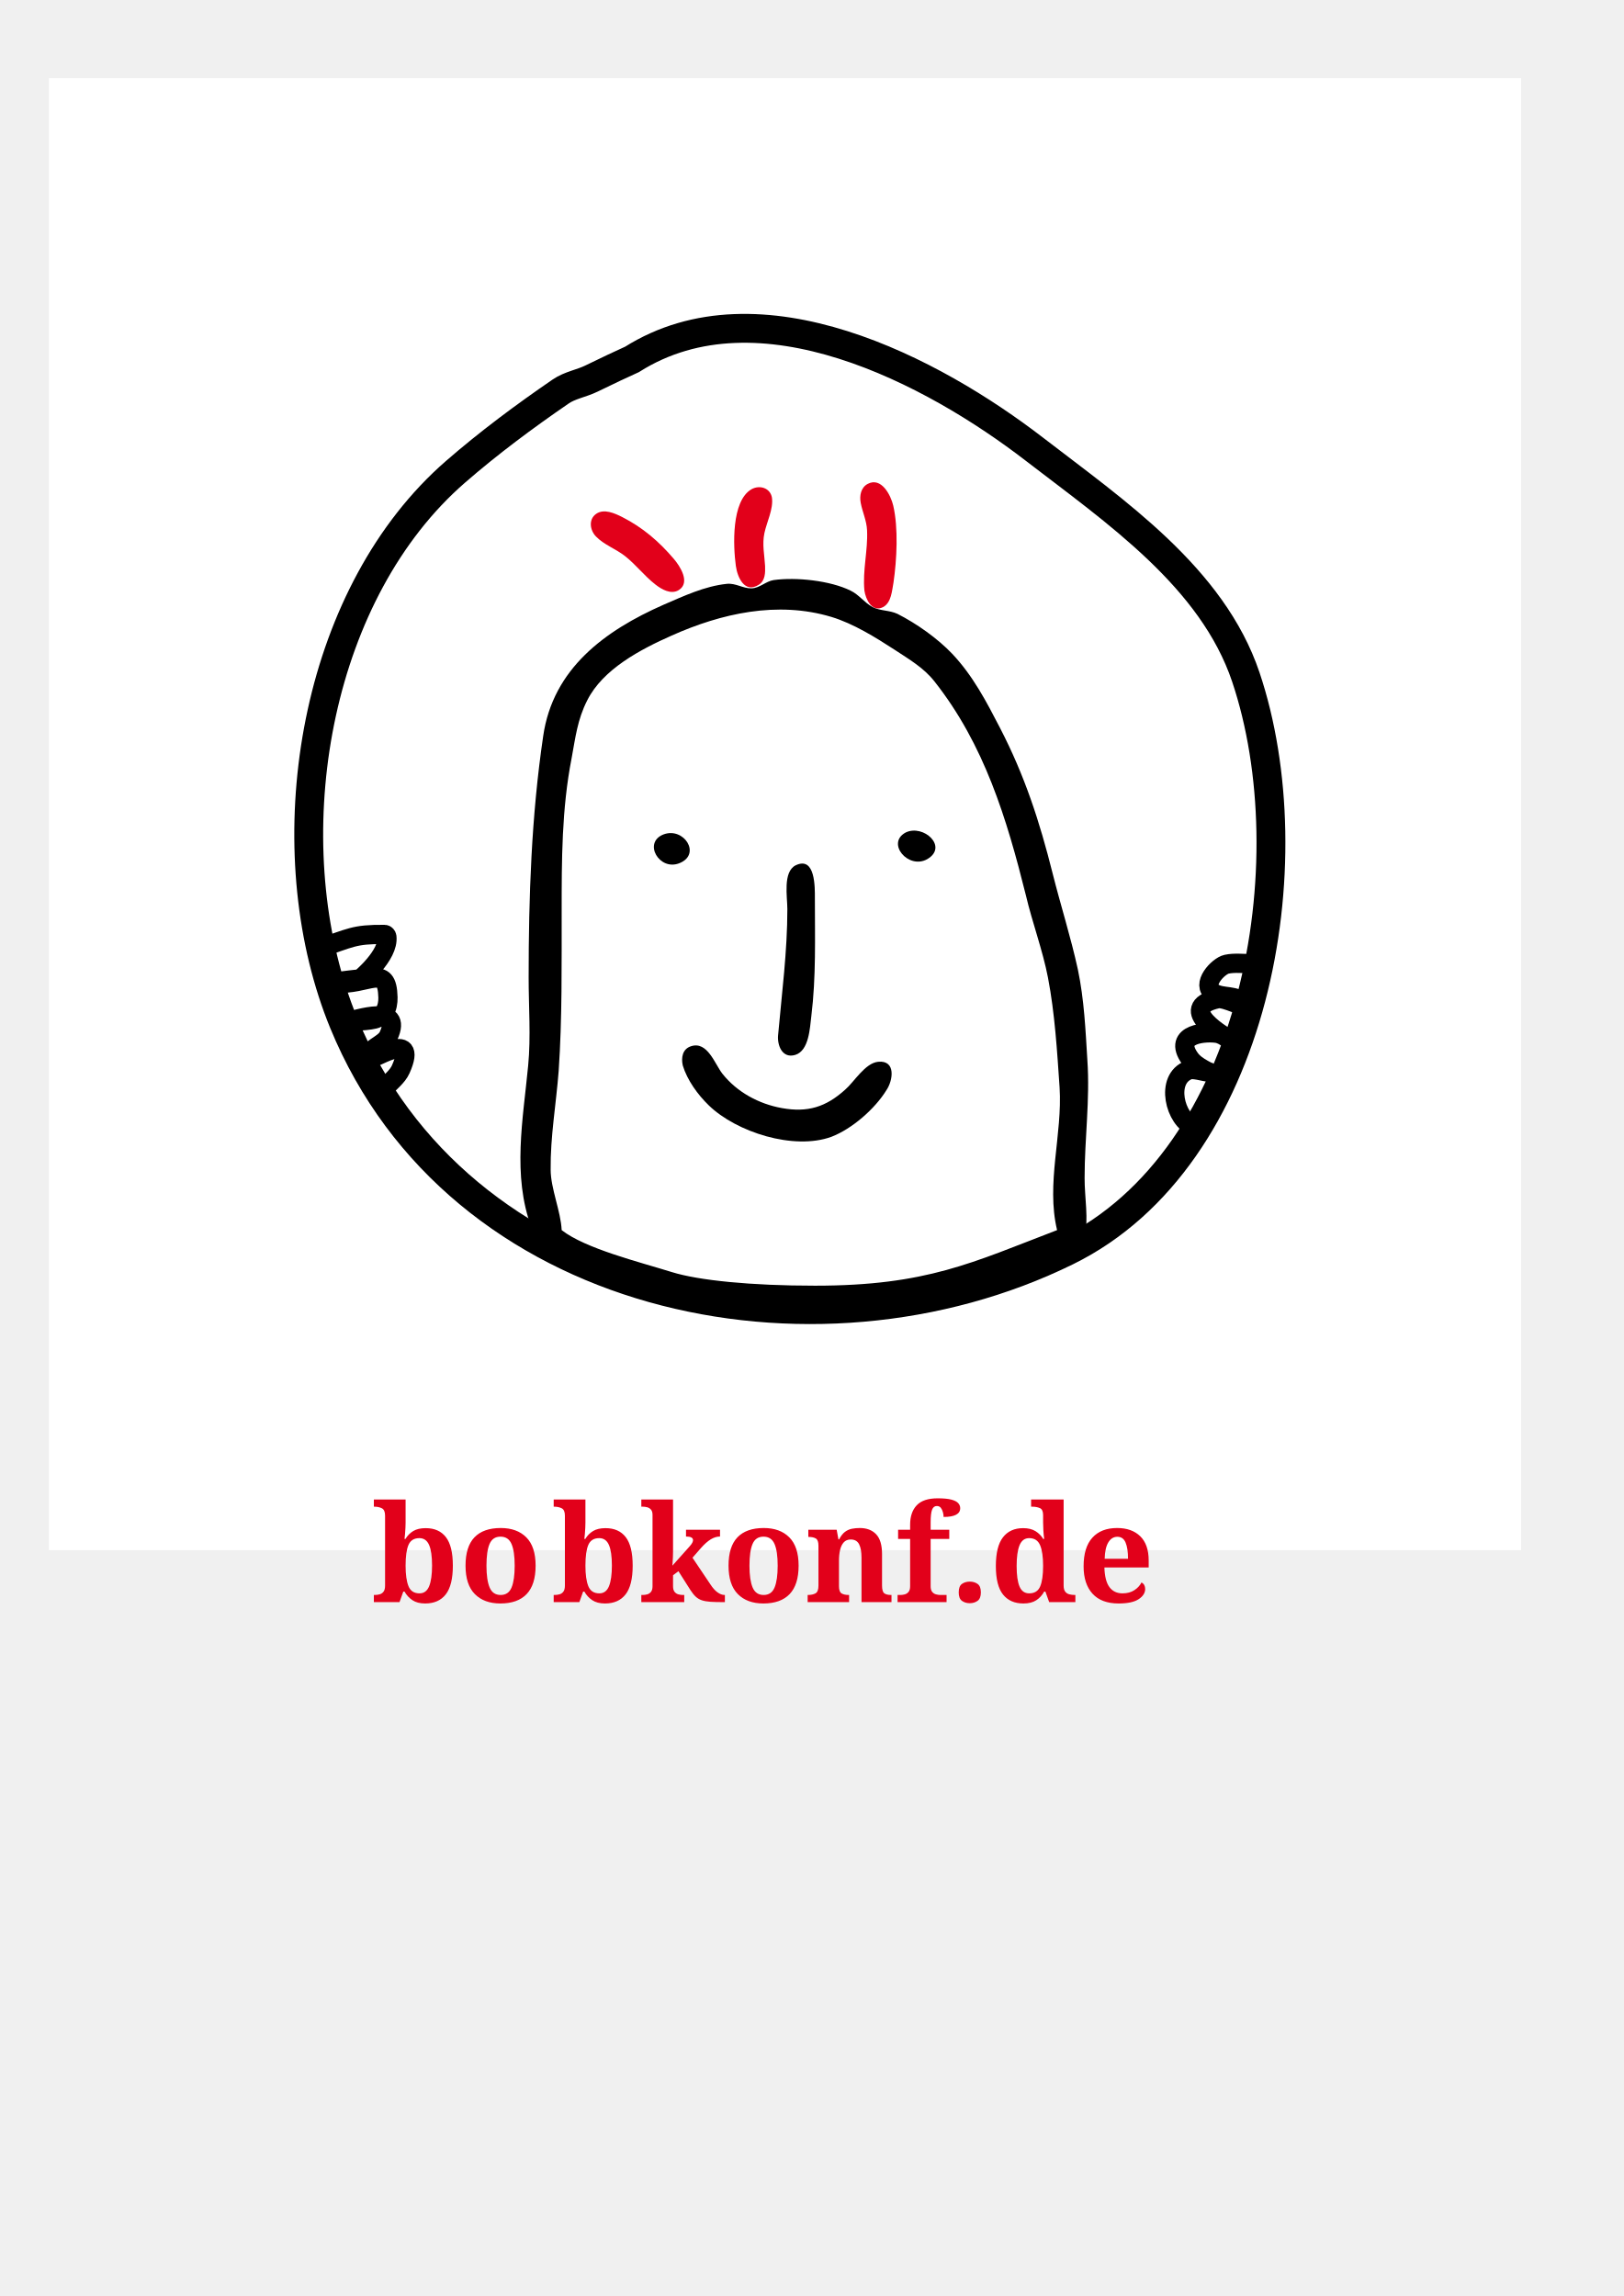
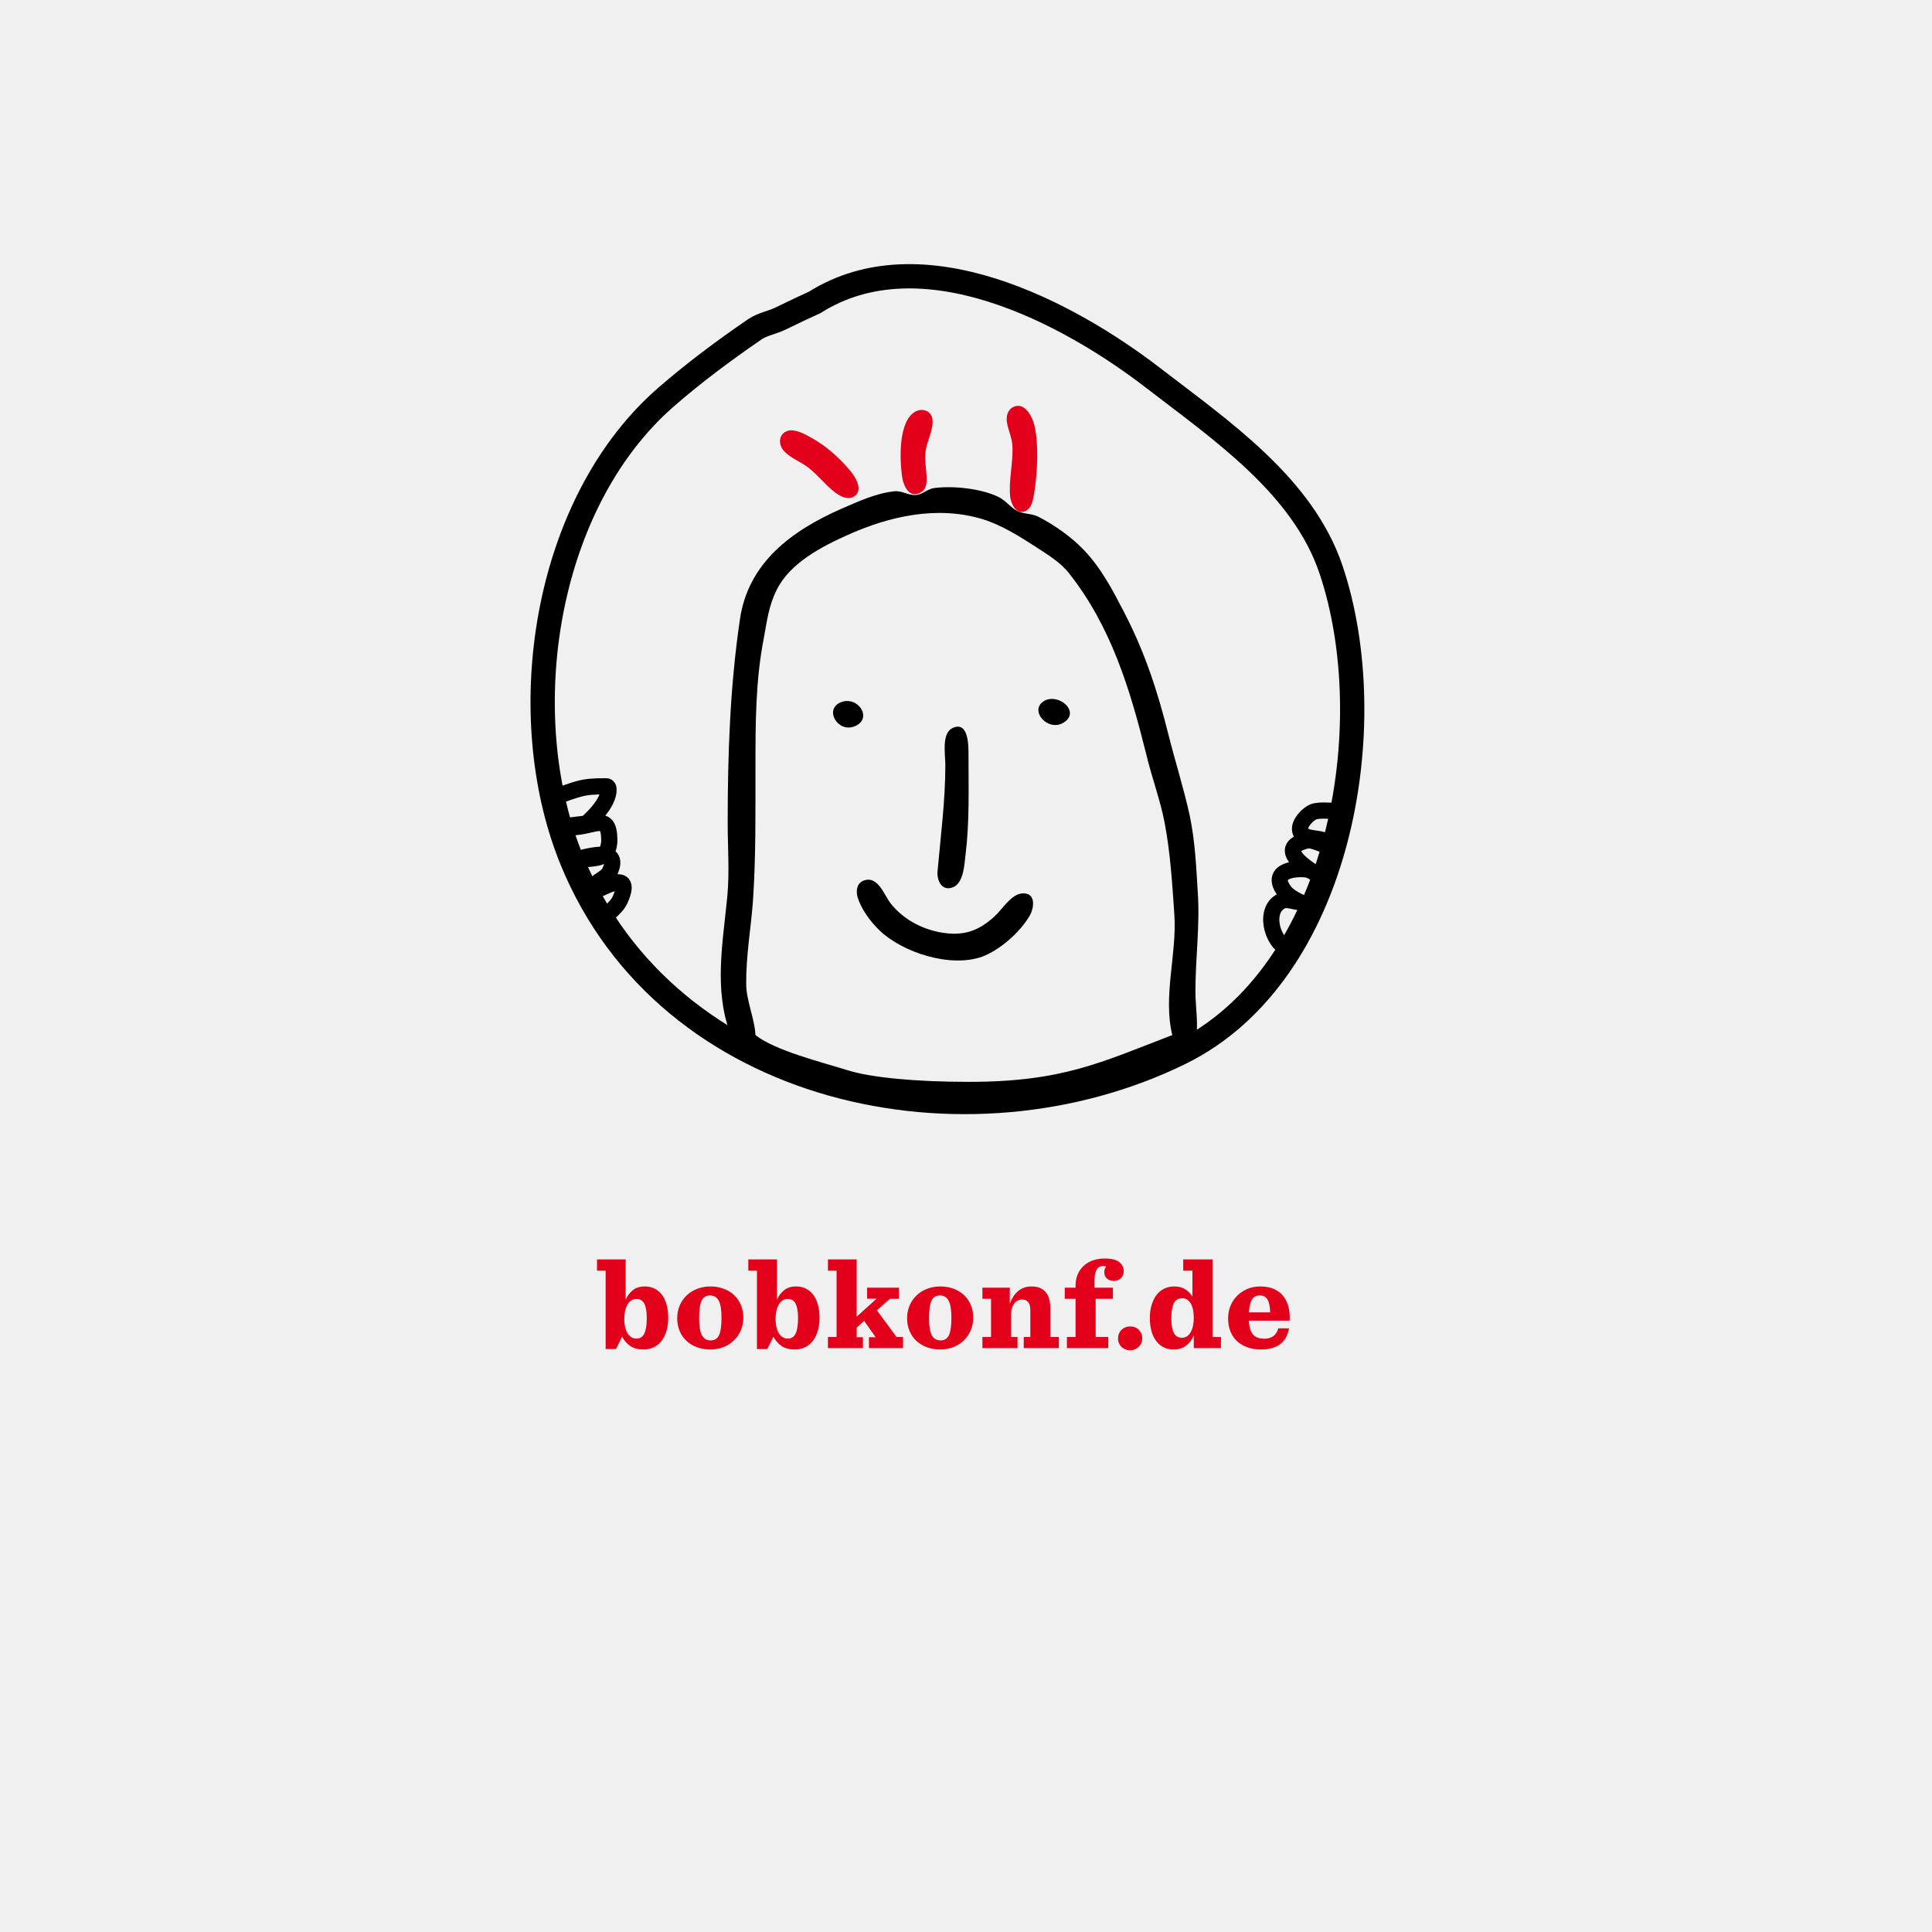
- <svg xmlns="http://www.w3.org/2000/svg" width="100%" height="100%" viewBox="0 0 3508 4961" version="1.1" xml:space="preserve" style="fill-rule:evenodd;clip-rule:evenodd;stroke-linecap:round;">
+ <svg xmlns="http://www.w3.org/2000/svg" width="280mm" height="280mm" viewBox="0 0 3508 4961" version="1.1" xml:space="preserve" style="fill-rule:evenodd;clip-rule:evenodd;stroke-linecap:round;">
+   <style type="text/css">
+     .pantone-485-c { fill: #e2001a; }
+     .pantone-black-c { stroke: #000000; }
+   </style>
  <g id="Artboard">
-     <rect x="105.687" y="168.942" width="3180.5" height="3180.5" style="fill:#fff;" />
    <g id="BOB">
      <g id="BOB-bag-BG-hell">
        <g id="BOB1">
-           <path id="Path" d="M1874.756,1045.446c-15.134,7.9 -18.191,25.81 -15.316,41.022c3.879,20.445 12.711,38.049 13.721,59.302c2.078,43.639 -10.005,86.602 -5.706,130.46c2.774,18.905 16.358,47.439 40.285,35.582c18.122,-9.785 19.176,-35.582 22.578,-53.367c7.143,-49.098 10.69,-117.546 -0.603,-166.03c-5.185,-22.236 -25.535,-62.351 -54.961,-46.969Z" style="fill:#e2001a;fill-rule:nonzero;" />
-           <path id="Path1" d="M1623.667,1057.008c-44.026,25.259 -39.821,123.098 -33.952,165.849c3.339,24.32 18.837,60.379 49.895,40.421c13.608,-8.739 13.784,-25.979 13.225,-40.421c-1.237,-23.719 -6.641,-46.362 -1.412,-71.158c4.99,-23.682 19.81,-52.203 16.194,-76.749c-3.716,-20.433 -26.112,-27.738 -43.951,-17.941Z" style="fill:#e2001a;fill-rule:nonzero;" />
-           <path id="Path2" d="M1287.819,1110.357c-16.998,12.026 -13.169,35.488 -0.464,48.678c17.494,18.161 43.135,26.956 62.807,42.412c23.545,18.48 41.622,42.738 65.406,61.255c13.332,10.536 34.04,22.812 50.912,12.22c25.704,-16.132 2.555,-51.708 -10.784,-67.352c-32.081,-37.642 -67.038,-67.74 -111.478,-90.377c-16.069,-8.025 -39.369,-18.862 -56.398,-6.836Z" style="fill:#e2001a;fill-rule:nonzero;" />
+           <path id="Path" d="M1874.756,1045.446c-15.134,7.9 -18.191,25.81 -15.316,41.022c3.879,20.445 12.711,38.049 13.721,59.302c2.078,43.639 -10.005,86.602 -5.706,130.46c2.774,18.905 16.358,47.439 40.285,35.582c18.122,-9.785 19.176,-35.582 22.578,-53.367c7.143,-49.098 10.69,-117.546 -0.603,-166.03c-5.185,-22.236 -25.535,-62.351 -54.961,-46.969Z" style="fill-rule:nonzero;" class="pantone-485-c" />
+           <path id="Path1" d="M1623.667,1057.008c-44.026,25.259 -39.821,123.098 -33.952,165.849c3.339,24.32 18.837,60.379 49.895,40.421c13.608,-8.739 13.784,-25.979 13.225,-40.421c-1.237,-23.719 -6.641,-46.362 -1.412,-71.158c4.99,-23.682 19.81,-52.203 16.194,-76.749c-3.716,-20.433 -26.112,-27.738 -43.951,-17.941Z" style="fill-rule:nonzero;" class="pantone-485-c" />
+           <path id="Path2" d="M1287.819,1110.357c-16.998,12.026 -13.169,35.488 -0.464,48.678c17.494,18.161 43.135,26.956 62.807,42.412c23.545,18.48 41.622,42.738 65.406,61.255c13.332,10.536 34.04,22.812 50.912,12.22c25.704,-16.132 2.555,-51.708 -10.784,-67.352c-32.081,-37.642 -67.038,-67.74 -111.478,-90.377c-16.069,-8.025 -39.369,-18.862 -56.398,-6.836Z" style="fill-rule:nonzero;" class="pantone-485-c" />
          <path id="Path3" d="M1956.645,1798.761c-43.079,23.031 5.944,80.83 46.688,57.537c45.803,-26.787 -8.411,-76.023 -46.688,-57.537Z" style="fill-rule:nonzero;" />
          <path id="Path4" d="M1433.4,1802.967c-45.338,17.666 -8.581,80.242 35.025,61.856c47.115,-19.312 8.907,-78.47 -35.025,-61.856Z" style="fill-rule:nonzero;" />
          <path id="Path5" d="M1718.806,1869.738c-27.964,14.192 -17.839,68.517 -17.839,94.371c0,91.535 -11.895,181.906 -20.017,272.784c-2.065,22.01 9.177,51.007 37.228,42.387c29.753,-9.159 31.498,-58.726 34.605,-83.898c10.445,-84.843 7.645,-169.987 7.645,-254.992c0,-21.779 1.532,-91.435 -41.622,-70.651Z" style="fill-rule:nonzero;" />
          <path id="Path6" d="M1492.862,2260.618c-18.567,5.928 -21.599,24.627 -17.839,41.511c9.692,32.008 32.596,63.358 56.128,86.189c59.694,57.931 183.6,97.645 264.956,67.991c44.968,-17.253 94.374,-60.792 118.916,-100.813c14.205,-20.821 21.097,-65.074 -17.845,-61.305c-28.353,2.729 -51.804,43.514 -71.35,60.291c-41.673,37.573 -80.966,49.799 -136.749,39.764c-49.807,-8.952 -96.997,-34.493 -128.489,-74.326c-16.22,-20.533 -32.056,-71.008 -67.728,-59.302Z" style="fill-rule:nonzero;" />
          <path id="Shape" d="M2343.135,2677.045c9.196,-43.99 -0.195,-89.75 0,-131.787c0,-86.089 11.895,-168.653 5.944,-254.986c-3.973,-65.23 -6.861,-130.46 -20.532,-195.691c-15.146,-69.556 -37.216,-138.461 -54.534,-207.553c-28.165,-112.331 -60.296,-211.159 -113.669,-314.294c-29.42,-56.848 -58.457,-112.669 -103.149,-160.014c-31.699,-33.279 -76.899,-65.33 -118.383,-86.358c-17.839,-8.207 -36.582,-6.054 -53.511,-14.548c-17.839,-9.572 -29.728,-27.031 -47.661,-35.582c-43.807,-21.729 -117.768,-29.648 -166.395,-22.862c-16.847,2.629 -30.06,17.409 -47.661,17.866c-18.649,0.476 -33.996,-11.725 -53.423,-9.709c-47.73,4.933 -93.52,26.568 -136.756,45.192c-126.957,55.984 -238.919,138.091 -259.928,283.808c-25.478,172.497 -31.422,347.116 -31.422,521.848c0,62.563 4.94,127.449 -1.011,189.756c-11.116,116.557 -34.693,237.201 6.955,349.87c25.478,45.895 67.055,60.388 93.521,75.847c26.465,15.46 296.266,77.181 369.317,80.374c41.622,1.822 191.366,0.379 232.861,-5.185c270.872,-36.324 430.314,-91.451 499.436,-125.99Zm-59.461,-19.124c-182.764,69.925 -281.403,120.075 -522.904,120.075c-137.487,0 -251.257,-11.252 -309.53,-29.442c-69.493,-21.692 -186.76,-50.605 -237.839,-90.633c-1.745,-40.434 -23.783,-90.02 -23.783,-130.454c-0.86,-71.158 11.895,-142.317 17.306,-213.482c7.739,-112.669 6.296,-231.185 6.478,-343.942c0,-112.062 0,-222.102 21.555,-332.085c8.179,-44.209 12.422,-83.021 33.588,-124.532c34.052,-67.859 115.276,-110.309 182.696,-140.239c107.028,-47.796 228.154,-75.278 344.867,-40.202c47.567,14.404 95.133,44.052 136.756,71.052c30.92,20.445 62.355,38.481 85.655,67.978c108.145,136.871 156.321,296.566 197.761,462.446c13.885,59.302 36.299,118.604 47.717,177.906c14.908,77.775 19.684,158.424 25.095,237.201c6.472,101.689 -29.608,207.547 -5.417,308.353Z" style="fill-rule:nonzero;" />
        </g>
      </g>
-       <path id="Path-2" d="M1277.756,817.985c-21.632,10.545 -46.562,14.265 -66.339,27.831c-78.69,53.979 -155.527,111.115 -227.523,173.752c-296.815,258.231 -384.498,755.565 -265.818,1123.747c7.261,22.526 15.295,44.569 24.1,66.044c246.74,601.753 1013.133,764.066 1562.322,494.292c412.674,-202.715 520.773,-842.346 386.953,-1240.621c-72.427,-215.557 -282.518,-358.101 -456.761,-492.437c-218.526,-168.477 -593.89,-367.882 -869.383,-194.002c-22.526,10.124 -51.71,23.923 -87.551,41.395Z" style="fill:none;stroke:#000;stroke-width:62.36px;" />
-       <path id="Path-3" d="M687.739,2049.513c70.642,-22.617 75.008,-31.05 143.268,-30.446c2.306,0.02 4.502,2.74 4.771,5.047c4.659,40.065 -57.132,90.824 -57.132,90.824c0,0 -12.521,1.313 -26.052,2.967c-19.612,2.397 -41.345,5.509 -30.143,6.373c73.399,5.663 113.865,-44.318 115.664,30.739c0.26,10.838 -1.59,22.51 -7.346,31.669c-4.813,7.658 -13.512,13.209 -22.239,15.408c-18.306,4.614 -75.177,6.683 -56.441,4.423c16.058,-1.937 120.317,-39.405 87.098,32.105c-9.306,20.032 -47.408,27.259 -44.246,49.146c1.362,9.427 111.738,-68.512 70.779,22.732c-7.374,16.427 -23.236,27.426 -34.854,41.139" style="fill:none;stroke:#000;stroke-width:41.58px;stroke-linecap:butt;" />
-       <path id="Path-4" d="M2579.783,2434.788c-41.06,-13.934 -64.125,-103.899 -11.07,-123.018c12.213,-4.401 49.401,9.781 38.92,2.16l25.614,15.827c-20.415,-14.843 -47.92,-22.206 -62.561,-42.69c-39.497,-55.259 37.671,-58.452 60.37,-54.02c11.074,2.162 40.025,20.721 30.047,15.487c-14.44,-7.574 -123.11,-69.954 -31.119,-90.438c17.94,-3.995 64.321,24.655 54.352,9.326c-11.997,-18.446 -43.854,-10.267 -62.574,-21.968c-28.476,-17.8 10.201,-58.141 28.041,-62.015c17.699,-3.843 36.221,-0.983 54.332,-1.475" style="fill:none;stroke:#000;stroke-width:41.58px;stroke-linecap:butt;" />
+       <path id="Path-2" d="M1277.756,817.985c-21.632,10.545 -46.562,14.265 -66.339,27.831c-78.69,53.979 -155.527,111.115 -227.523,173.752c-296.815,258.231 -384.498,755.565 -265.818,1123.747c7.261,22.526 15.295,44.569 24.1,66.044c246.74,601.753 1013.133,764.066 1562.322,494.292c412.674,-202.715 520.773,-842.346 386.953,-1240.621c-72.427,-215.557 -282.518,-358.101 -456.761,-492.437c-218.526,-168.477 -593.89,-367.882 -869.383,-194.002c-22.526,10.124 -51.71,23.923 -87.551,41.395Z" style="fill:none;stroke-width:62.36px;" class="pantone-black-c" />
+       <path id="Path-3" d="M687.739,2049.513c70.642,-22.617 75.008,-31.05 143.268,-30.446c2.306,0.02 4.502,2.74 4.771,5.047c4.659,40.065 -57.132,90.824 -57.132,90.824c0,0 -12.521,1.313 -26.052,2.967c-19.612,2.397 -41.345,5.509 -30.143,6.373c73.399,5.663 113.865,-44.318 115.664,30.739c0.26,10.838 -1.59,22.51 -7.346,31.669c-4.813,7.658 -13.512,13.209 -22.239,15.408c-18.306,4.614 -75.177,6.683 -56.441,4.423c16.058,-1.937 120.317,-39.405 87.098,32.105c-9.306,20.032 -47.408,27.259 -44.246,49.146c1.362,9.427 111.738,-68.512 70.779,22.732c-7.374,16.427 -23.236,27.426 -34.854,41.139" style="fill:none;stroke-width:41.58px;stroke-linecap:butt;" class="pantone-black-c" />
+       <path id="Path-4" d="M2579.783,2434.788c-41.06,-13.934 -64.125,-103.899 -11.07,-123.018c12.213,-4.401 49.401,9.781 38.92,2.16l25.614,15.827c-20.415,-14.843 -47.92,-22.206 -62.561,-42.69c-39.497,-55.259 37.671,-58.452 60.37,-54.02c11.074,2.162 40.025,20.721 30.047,15.487c-14.44,-7.574 -123.11,-69.954 -31.119,-90.438c17.94,-3.995 64.321,24.655 54.352,9.326c-11.997,-18.446 -43.854,-10.267 -62.574,-21.968c-28.476,-17.8 10.201,-58.141 28.041,-62.015c17.699,-3.843 36.221,-0.983 54.332,-1.475" style="fill:none;stroke-width:41.58px;stroke-linecap:butt;" class="pantone-black-c" />
    </g>
  </g>
-   <g transform="matrix(291.6667,0,0,291.6667,2597.644,3461.734)" />
-   <text x="802.728px" y="3461.734px" style="font-family:'SentinelOffice-Bold', 'Sentinel Office', serif;font-weight:700;font-size:291.667px;fill:#e2001a;">bo<tspan x="1191.228px 1389.561px 1591.394px 1784.186px 2000.019px 2130.978px 2214.686px 2415.644px " y="3461.734px 3461.734px 3461.734px 3461.734px 3461.734px 3461.734px 3461.734px 3461.734px ">bkonf.de</tspan>
-   </text>
+   <path d="M908.019,3437.234c9.333,0 16.042,-4.424 20.125,-13.271c4.083,-8.847 6.125,-21.924 6.125,-39.229c0,-16.333 -2.042,-28.632 -6.125,-36.896c-4.083,-8.264 -10.889,-12.396 -20.417,-12.396c-5.056,0 -9.528,1.312 -13.417,3.938c-3.889,2.625 -7.146,6.271 -9.771,10.938c-2.625,4.667 -4.618,10.111 -5.979,16.333c-1.361,6.222 -2.042,12.931 -2.042,20.125c0,7.389 0.681,14.146 2.042,20.271c1.361,6.125 3.354,11.424 5.979,15.896c2.625,4.472 5.882,7.972 9.771,10.5c3.889,2.528 8.458,3.792 13.708,3.792Zm-79.333,-174.417l-22.167,0l0,-28.875l73.5,0l0,103.25c4.667,-10.111 10.938,-18.278 18.812,-24.5c7.875,-6.222 17.84,-9.333 29.896,-9.333c8.75,0 16.285,1.41 22.604,4.229c6.319,2.819 12.007,6.66 17.062,11.521c7,7.194 12.25,16.333 15.75,27.417c3.5,11.083 5.25,23.625 5.25,37.625c0,14 -1.944,26.542 -5.833,37.625c-3.889,11.083 -9.333,20.125 -16.333,27.125c-5.056,5.056 -11.083,9.042 -18.083,11.958c-7,2.917 -14.681,4.375 -23.042,4.375c-14,0 -25.375,-2.965 -34.125,-8.896c-8.75,-5.931 -15.75,-13.951 -21,-24.062l-15.75,31.792l-26.542,0l0,-201.25Z" style="fill-rule:nonzero;" class="pantone-485-c" />
+   <path d="M1097.311,3465.234c-12.444,0 -23.868,-1.944 -34.271,-5.833c-10.403,-3.889 -19.347,-9.333 -26.833,-16.333c-7.486,-7 -13.319,-15.41 -17.5,-25.229c-4.181,-9.819 -6.271,-20.757 -6.271,-32.812c0,-12.056 2.188,-23.09 6.562,-33.104c4.375,-10.014 10.354,-18.618 17.938,-25.812c7.583,-7.194 16.576,-12.785 26.979,-16.771c10.403,-3.986 21.632,-5.979 33.688,-5.979c12.444,0 23.819,1.944 34.125,5.833c10.306,3.889 19.201,9.333 26.688,16.333c7.486,7 13.319,15.41 17.5,25.229c4.181,9.819 6.271,20.66 6.271,32.521c0,12.056 -2.188,23.09 -6.562,33.104c-4.375,10.014 -10.354,18.667 -17.938,25.958c-7.583,7.292 -16.528,12.931 -26.833,16.917c-10.306,3.986 -21.486,5.979 -33.542,5.979Zm1.167,-23.333c9.917,0 17.014,-4.424 21.292,-13.271c4.278,-8.847 6.417,-23.674 6.417,-44.479c0,-21 -2.431,-35.875 -7.292,-44.625c-4.861,-8.75 -12.347,-13.125 -22.458,-13.125c-9.917,0 -17.014,4.472 -21.292,13.417c-4.278,8.944 -6.417,23.819 -6.417,44.625c0,20.806 2.382,35.583 7.146,44.333c4.764,8.75 12.299,13.125 22.604,13.125Z" style="fill-rule:nonzero;" class="pantone-485-c" />
+   <path d="M1296.519,3437.234c9.333,0 16.042,-4.424 20.125,-13.271c4.083,-8.847 6.125,-21.924 6.125,-39.229c0,-16.333 -2.042,-28.632 -6.125,-36.896c-4.083,-8.264 -10.889,-12.396 -20.417,-12.396c-5.056,0 -9.528,1.312 -13.417,3.938c-3.889,2.625 -7.146,6.271 -9.771,10.938c-2.625,4.667 -4.618,10.111 -5.979,16.333c-1.361,6.222 -2.042,12.931 -2.042,20.125c0,7.389 0.681,14.146 2.042,20.271c1.361,6.125 3.354,11.424 5.979,15.896c2.625,4.472 5.882,7.972 9.771,10.5c3.889,2.528 8.458,3.792 13.708,3.792Zm-79.333,-174.417l-22.167,0l0,-28.875l73.5,0l0,103.25c4.667,-10.111 10.938,-18.278 18.812,-24.5c7.875,-6.222 17.84,-9.333 29.896,-9.333c8.75,0 16.285,1.41 22.604,4.229c6.319,2.819 12.007,6.66 17.062,11.521c7,7.194 12.25,16.333 15.75,27.417c3.5,11.083 5.25,23.625 5.25,37.625c0,14 -1.944,26.542 -5.833,37.625c-3.889,11.083 -9.333,20.125 -16.333,27.125c-5.056,5.056 -11.083,9.042 -18.083,11.958c-7,2.917 -14.681,4.375 -23.042,4.375c-14,0 -25.375,-2.965 -34.125,-8.896c-8.75,-5.931 -15.75,-13.951 -21,-24.062l-15.75,31.792l-26.542,0l0,-201.25Z" style="fill-rule:nonzero;" class="pantone-485-c" />
+   <path d="M1525.186,3364.609l50.458,68.542l16.625,0l0,28.583l-87.5,0l0,-28l17.208,0l-29.458,-42l-19.25,17.208l0,24.792l16.042,0l0,28l-89.833,0l0,-28.583l22.167,0l0,-170.333l-22.167,0l0,-28.875l73.792,0l0,147l51.042,-46.083l-24.208,0l0,-28.292l81.667,0l0,28.583l-23.042,0l-33.542,29.458Z" style="fill-rule:nonzero;" class="pantone-485-c" />
+   <path d="M1687.644,3465.234c-12.444,0 -23.868,-1.944 -34.271,-5.833c-10.403,-3.889 -19.347,-9.333 -26.833,-16.333c-7.486,-7 -13.319,-15.41 -17.5,-25.229c-4.181,-9.819 -6.271,-20.757 -6.271,-32.812c0,-12.056 2.188,-23.09 6.562,-33.104c4.375,-10.014 10.354,-18.618 17.938,-25.812c7.583,-7.194 16.576,-12.785 26.979,-16.771c10.403,-3.986 21.632,-5.979 33.688,-5.979c12.444,0 23.819,1.944 34.125,5.833c10.306,3.889 19.201,9.333 26.688,16.333c7.486,7 13.319,15.41 17.5,25.229c4.181,9.819 6.271,20.66 6.271,32.521c0,12.056 -2.188,23.09 -6.562,33.104c-4.375,10.014 -10.354,18.667 -17.938,25.958c-7.583,7.292 -16.528,12.931 -26.833,16.917c-10.306,3.986 -21.486,5.979 -33.542,5.979Zm1.167,-23.333c9.917,0 17.014,-4.424 21.292,-13.271c4.278,-8.847 6.417,-23.674 6.417,-44.479c0,-21 -2.431,-35.875 -7.292,-44.625c-4.861,-8.75 -12.347,-13.125 -22.458,-13.125c-9.917,0 -17.014,4.472 -21.292,13.417c-4.278,8.944 -6.417,23.819 -6.417,44.625c0,20.806 2.382,35.583 7.146,44.333c4.764,8.75 12.299,13.125 22.604,13.125Z" style="fill-rule:nonzero;" class="pantone-485-c" />
+   <path d="M1796.144,3433.15l22.167,0l0,-98l-22.167,0l0,-28.583l70.292,0l0,41.125c2.333,-6.417 5.201,-12.299 8.604,-17.646c3.403,-5.347 7.34,-10.014 11.812,-14c4.472,-3.986 9.625,-7.097 15.458,-9.333c5.833,-2.236 12.444,-3.354 19.833,-3.354c8.75,0 16.188,1.361 22.312,4.083c6.125,2.722 11.132,6.562 15.021,11.521c3.889,4.958 6.708,10.84 8.458,17.646c1.75,6.806 2.625,14.292 2.625,22.458l0,74.083l21.875,0l0,28.583l-90.125,0l0,-28.583l16.917,0l0,-68.542c0,-5.056 -0.535,-9.479 -1.604,-13.271c-1.069,-3.792 -2.868,-6.854 -5.396,-9.188c-3.5,-3.5 -8.361,-5.25 -14.583,-5.25c-3.694,0 -7.243,0.875 -10.646,2.625c-3.403,1.75 -6.368,4.229 -8.896,7.438c-2.528,3.208 -4.521,6.951 -5.979,11.229c-1.458,4.278 -2.188,9.042 -2.188,14.292l0,60.667l16.333,0l0,28.583l-90.125,0l0,-28.583Z" style="fill-rule:nonzero;" class="pantone-485-c" />
+   <path d="M2013.144,3433.15l22.167,0l0,-98l-27.708,0l0,-28.583l27.708,0l0,-4.667c0,-11.667 1.993,-21.875 5.979,-30.625c3.986,-8.75 9.382,-16.09 16.188,-22.021c6.806,-5.931 14.729,-10.354 23.771,-13.271c9.042,-2.917 18.618,-4.375 28.729,-4.375c17.306,0 29.799,3.062 37.479,9.188c7.681,6.125 11.521,13.854 11.521,23.188c0,7.194 -2.333,13.174 -7,17.938c-4.667,4.764 -10.694,7.146 -18.083,7.146c-7.389,0 -13.368,-1.944 -17.938,-5.833c-4.569,-3.889 -6.854,-9.528 -6.854,-16.917c0,-2.722 0.438,-5.347 1.312,-7.875c0.875,-2.528 2.09,-4.569 3.646,-6.125c-1.944,-0.972 -4.472,-1.458 -7.583,-1.458c-3.306,0 -6.319,0.583 -9.042,1.75c-2.722,1.167 -5.056,3.16 -7,5.979c-1.944,2.819 -3.5,6.611 -4.667,11.375c-1.167,4.764 -1.75,10.743 -1.75,17.938l0,18.667l47.25,0l0,28.583l-44.333,0l0,98l32.375,0l0,28.583l-106.167,0l0,-28.583Z" style="fill-rule:nonzero;" class="pantone-485-c" />
+   <path d="M2175.311,3467.275c-4.472,0 -8.556,-0.778 -12.25,-2.333c-3.694,-1.556 -6.951,-3.694 -9.771,-6.417c-2.819,-2.722 -5.007,-5.931 -6.562,-9.625c-1.556,-3.694 -2.333,-7.681 -2.333,-11.958c0,-8.75 2.965,-16.09 8.896,-22.021c5.931,-5.931 13.465,-8.896 22.604,-8.896c8.75,0 16.042,2.917 21.875,8.75c5.833,5.833 8.75,13.028 8.75,21.583c0,4.278 -0.778,8.312 -2.333,12.104c-1.556,3.792 -3.743,7.049 -6.562,9.771c-2.819,2.722 -6.125,4.91 -9.917,6.562c-3.792,1.653 -7.924,2.479 -12.396,2.479Z" style="fill-rule:nonzero;" class="pantone-485-c" />
+   <path d="M2287.019,3465.234c-8.556,0 -16.042,-1.41 -22.458,-4.229c-6.417,-2.819 -12.153,-6.757 -17.208,-11.812c-7.194,-7.194 -12.542,-16.382 -16.042,-27.562c-3.5,-11.181 -5.25,-23.479 -5.25,-36.896c0,-14.194 1.993,-26.882 5.979,-38.062c3.986,-11.181 9.382,-20.271 16.188,-27.271c5.25,-5.056 11.278,-8.993 18.083,-11.812c6.806,-2.819 14.292,-4.229 22.458,-4.229c11.083,0 20.417,2.382 28,7.146c7.583,4.764 13.806,11.132 18.667,19.104l0,-66.792l-23.625,0l0,-28.875l75.25,0l0,199.208l21.583,0l0,28.583l-69.708,0l0,-32.667c-4.472,10.694 -10.986,19.396 -19.542,26.104c-8.556,6.708 -19.347,10.062 -32.375,10.062Zm21.875,-30.042c4.667,0 8.896,-1.312 12.688,-3.938c3.792,-2.625 6.951,-6.174 9.479,-10.646c2.528,-4.472 4.472,-9.819 5.833,-16.042c1.361,-6.222 2.042,-13.028 2.042,-20.417c0,-7.194 -0.583,-13.854 -1.75,-19.979c-1.167,-6.125 -2.965,-11.424 -5.396,-15.896c-2.431,-4.472 -5.542,-8.021 -9.333,-10.646c-3.792,-2.625 -8.312,-3.938 -13.562,-3.938c-9.917,0 -17.014,4.375 -21.292,13.125c-4.278,8.75 -6.417,21.681 -6.417,38.792c0,16.528 2.188,28.924 6.562,37.188c4.375,8.264 11.424,12.396 21.146,12.396Z" style="fill-rule:nonzero;" class="pantone-485-c" />
+   <path d="M2480.394,3391.15c0.389,8.944 1.556,16.382 3.5,22.312c1.944,5.931 4.618,10.694 8.021,14.292c3.403,3.597 7.438,6.125 12.104,7.583c4.667,1.458 10.014,2.188 16.042,2.188c9.333,0 16.868,-2.042 22.604,-6.125c5.736,-4.083 10.257,-10.889 13.562,-20.417l27.125,0c-1.361,8.167 -3.743,15.556 -7.146,22.167c-3.403,6.611 -8.021,12.299 -13.854,17.062c-5.833,4.764 -12.931,8.458 -21.292,11.083c-8.361,2.625 -18.181,3.938 -29.458,3.938c-13.028,0 -24.792,-1.896 -35.292,-5.688c-10.5,-3.792 -19.396,-9.139 -26.688,-16.042c-7.292,-6.903 -12.882,-15.264 -16.771,-25.083c-3.889,-9.819 -5.833,-20.757 -5.833,-32.812c0,-11.861 2.09,-22.799 6.271,-32.812c4.181,-10.014 9.965,-18.667 17.354,-25.958c7.389,-7.292 16.09,-13.028 26.104,-17.208c10.014,-4.181 20.951,-6.271 32.812,-6.271c13.417,0 25.035,2.139 34.854,6.417c9.819,4.278 17.84,10.306 24.062,18.083c6.222,7.778 10.743,17.014 13.562,27.708c2.819,10.694 3.84,22.556 3.062,35.583l-104.708,0Zm28.292,-64.75c-4.083,0 -7.778,0.729 -11.083,2.188c-3.306,1.458 -6.125,3.84 -8.458,7.146c-2.333,3.306 -4.229,7.778 -5.688,13.417c-1.458,5.639 -2.479,12.542 -3.062,20.708l54.833,0c-0.778,-16.139 -3.306,-27.417 -7.583,-33.833c-4.278,-6.417 -10.597,-9.625 -18.958,-9.625Z" style="fill-rule:nonzero;" class="pantone-485-c" />
</svg>
